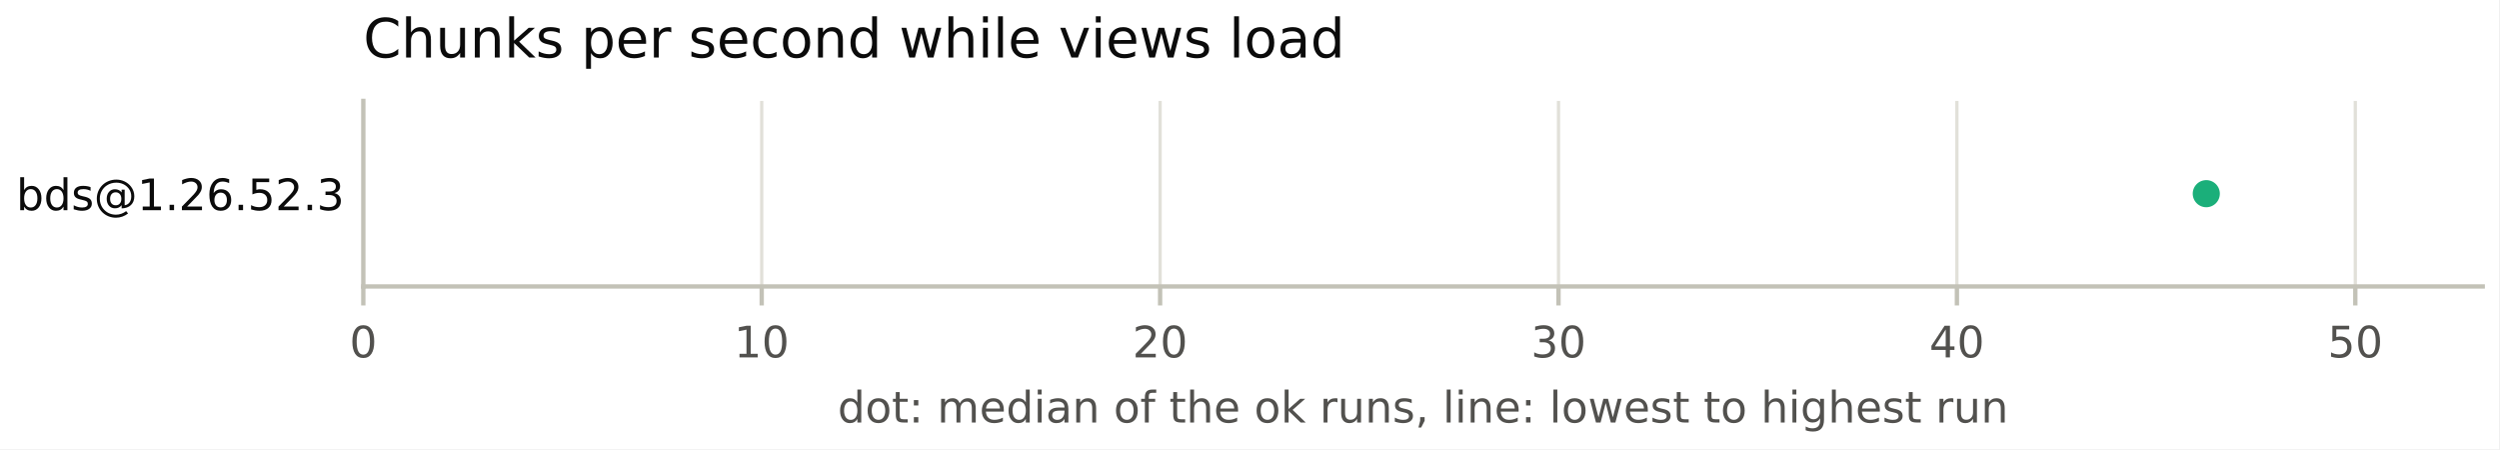
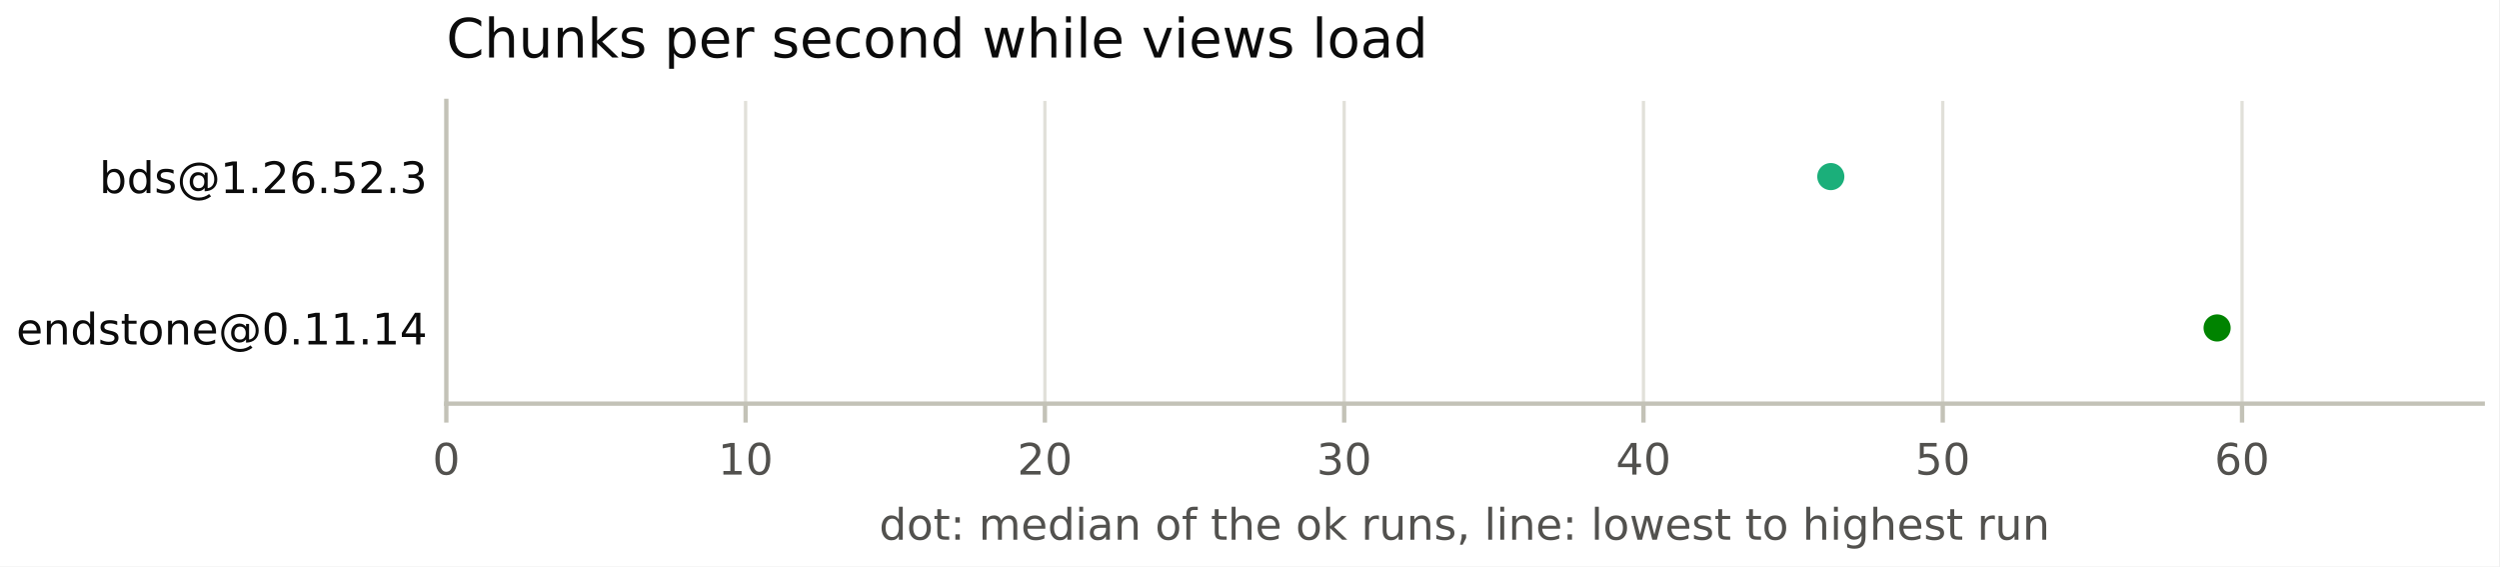
- <svg xmlns="http://www.w3.org/2000/svg" xmlns:xlink="http://www.w3.org/1999/xlink" width="460.8pt" height="82.8pt" viewBox="0 0 460.8 82.8" version="1.1">
+ <svg xmlns="http://www.w3.org/2000/svg" xmlns:xlink="http://www.w3.org/1999/xlink" width="460.8pt" height="104.4pt" viewBox="0 0 460.8 104.4" version="1.1">
  <defs>
    <style type="text/css">*{stroke-linejoin: round; stroke-linecap: butt}</style>
  </defs>
  <g id="figure_1">
    <g id="patch_1">
-       <path d="M 0 82.8  L 460.8 82.8  L 460.8 0  L 0 0  z " style="fill: #ffffff" />
+       <path d="M 0 104.4  L 460.8 104.4  L 460.8 0  L 0 0  z " style="fill: #ffffff" />
    </g>
    <g id="axes_1">
      <g id="patch_2">
-         <path d="M 66.993 52.799  L 457.8 52.799  L 457.8 18.599  L 66.993 18.599  z " style="fill: #ffffff" />
+         <path d="M 82.298 74.399  L 457.8 74.399  L 457.8 18.599  L 82.298 18.599  z " style="fill: #ffffff" />
      </g>
      <g id="matplotlib.axis_1">
        <g id="xtick_1">
          <g id="line2d_1">
-             <path d="M 66.993 52.799  L 66.993 18.599  " clip-path="url(#p27b26b806c)" style="fill: none; stroke: #e1e0d9; stroke-width: 0.6; stroke-linecap: square" />
+             <path d="M 82.298 74.399  L 82.298 18.599  " clip-path="url(#p196625a543)" style="fill: none; stroke: #e1e0d9; stroke-width: 0.6; stroke-linecap: square" />
          </g>
          <g id="line2d_2">
            <defs>
-               <path id="m1406cbbc37" d="M 0 0  L 0 3.5  " style="stroke: #c3c2b7; stroke-width: 0.8" />
+               <path id="m34ad3d5f35" d="M 0 0  L 0 3.5  " style="stroke: #c3c2b7; stroke-width: 0.8" />
            </defs>
            <g>
-               <use xlink:href="#m1406cbbc37" x="66.993" y="52.799" style="fill: #c3c2b7; stroke: #c3c2b7; stroke-width: 0.8" />
+               <use xlink:href="#m34ad3d5f35" x="82.298" y="74.399" style="fill: #c3c2b7; stroke: #c3c2b7; stroke-width: 0.8" />
            </g>
          </g>
          <g id="text_1">
-             <g style="fill: #52514e" transform="translate(64.44774 65.87726) scale(0.08 -0.08)">
+             <g style="fill: #52514e" transform="translate(79.75274 87.47726) scale(0.08 -0.08)">
              <defs>
                <path id="DejaVuSans-13" d="M 2034 4250  Q 1547 4250 1301 3770  Q 1056 3291 1056 2328  Q 1056 1369 1301 889  Q 1547 409 2034 409  Q 2525 409 2770 889  Q 3016 1369 3016 2328  Q 3016 3291 2770 3770  Q 2525 4250 2034 4250  z M 2034 4750  Q 2819 4750 3233 4129  Q 3647 3509 3647 2328  Q 3647 1150 3233 529  Q 2819 -91 2034 -91  Q 1250 -91 836 529  Q 422 1150 422 2328  Q 422 3509 836 4129  Q 1250 4750 2034 4750  z " transform="scale(0.015625)" />
              </defs>
              <use xlink:href="#DejaVuSans-13" />
            </g>
          </g>
        </g>
        <g id="xtick_2">
          <g id="line2d_3">
-             <path d="M 140.455 52.799  L 140.455 18.599  " clip-path="url(#p27b26b806c)" style="fill: none; stroke: #e1e0d9; stroke-width: 0.6; stroke-linecap: square" />
+             <path d="M 137.484 74.399  L 137.484 18.599  " clip-path="url(#p196625a543)" style="fill: none; stroke: #e1e0d9; stroke-width: 0.6; stroke-linecap: square" />
          </g>
          <g id="line2d_4">
            <g>
-               <use xlink:href="#m1406cbbc37" x="140.455" y="52.799" style="fill: #c3c2b7; stroke: #c3c2b7; stroke-width: 0.8" />
+               <use xlink:href="#m34ad3d5f35" x="137.484" y="74.399" style="fill: #c3c2b7; stroke: #c3c2b7; stroke-width: 0.8" />
            </g>
          </g>
          <g id="text_2">
-             <g style="fill: #52514e" transform="translate(135.3649 65.87726) scale(0.08 -0.08)">
+             <g style="fill: #52514e" transform="translate(132.3945 87.47726) scale(0.08 -0.08)">
              <defs>
                <path id="DejaVuSans-14" d="M 794 531  L 1825 531  L 1825 4091  L 703 3866  L 703 4441  L 1819 4666  L 2450 4666  L 2450 531  L 3481 531  L 3481 0  L 794 0  L 794 531  z " transform="scale(0.015625)" />
              </defs>
              <use xlink:href="#DejaVuSans-14" />
              <use xlink:href="#DejaVuSans-13" transform="translate(63.625 0)" />
            </g>
          </g>
        </g>
        <g id="xtick_3">
          <g id="line2d_5">
-             <path d="M 213.917 52.799  L 213.917 18.599  " clip-path="url(#p27b26b806c)" style="fill: none; stroke: #e1e0d9; stroke-width: 0.6; stroke-linecap: square" />
+             <path d="M 192.671 74.399  L 192.671 18.599  " clip-path="url(#p196625a543)" style="fill: none; stroke: #e1e0d9; stroke-width: 0.6; stroke-linecap: square" />
          </g>
          <g id="line2d_6">
            <g>
-               <use xlink:href="#m1406cbbc37" x="213.917" y="52.799" style="fill: #c3c2b7; stroke: #c3c2b7; stroke-width: 0.8" />
+               <use xlink:href="#m34ad3d5f35" x="192.671" y="74.399" style="fill: #c3c2b7; stroke: #c3c2b7; stroke-width: 0.8" />
            </g>
          </g>
          <g id="text_3">
-             <g style="fill: #52514e" transform="translate(208.827 65.87726) scale(0.08 -0.08)">
+             <g style="fill: #52514e" transform="translate(187.5813 87.47726) scale(0.08 -0.08)">
              <defs>
                <path id="DejaVuSans-15" d="M 1228 531  L 3431 531  L 3431 0  L 469 0  L 469 531  Q 828 903 1448 1529  Q 2069 2156 2228 2338  Q 2531 2678 2651 2914  Q 2772 3150 2772 3378  Q 2772 3750 2511 3984  Q 2250 4219 1831 4219  Q 1534 4219 1204 4116  Q 875 4013 500 3803  L 500 4441  Q 881 4594 1212 4672  Q 1544 4750 1819 4750  Q 2544 4750 2975 4387  Q 3406 4025 3406 3419  Q 3406 3131 3298 2873  Q 3191 2616 2906 2266  Q 2828 2175 2409 1742  Q 1991 1309 1228 531  z " transform="scale(0.015625)" />
              </defs>
              <use xlink:href="#DejaVuSans-15" />
              <use xlink:href="#DejaVuSans-13" transform="translate(63.625 0)" />
            </g>
          </g>
        </g>
        <g id="xtick_4">
          <g id="line2d_7">
-             <path d="M 287.379 52.799  L 287.379 18.599  " clip-path="url(#p27b26b806c)" style="fill: none; stroke: #e1e0d9; stroke-width: 0.6; stroke-linecap: square" />
+             <path d="M 247.858 74.399  L 247.858 18.599  " clip-path="url(#p196625a543)" style="fill: none; stroke: #e1e0d9; stroke-width: 0.6; stroke-linecap: square" />
          </g>
          <g id="line2d_8">
            <g>
-               <use xlink:href="#m1406cbbc37" x="287.379" y="52.799" style="fill: #c3c2b7; stroke: #c3c2b7; stroke-width: 0.8" />
+               <use xlink:href="#m34ad3d5f35" x="247.858" y="74.399" style="fill: #c3c2b7; stroke: #c3c2b7; stroke-width: 0.8" />
            </g>
          </g>
          <g id="text_4">
-             <g style="fill: #52514e" transform="translate(282.2892 65.87726) scale(0.08 -0.08)">
+             <g style="fill: #52514e" transform="translate(242.768 87.47726) scale(0.08 -0.08)">
              <defs>
                <path id="DejaVuSans-16" d="M 2597 2516  Q 3050 2419 3304 2112  Q 3559 1806 3559 1356  Q 3559 666 3084 287  Q 2609 -91 1734 -91  Q 1441 -91 1130 -33  Q 819 25 488 141  L 488 750  Q 750 597 1062 519  Q 1375 441 1716 441  Q 2309 441 2620 675  Q 2931 909 2931 1356  Q 2931 1769 2642 2001  Q 2353 2234 1838 2234  L 1294 2234  L 1294 2753  L 1863 2753  Q 2328 2753 2575 2939  Q 2822 3125 2822 3475  Q 2822 3834 2567 4026  Q 2313 4219 1838 4219  Q 1578 4219 1281 4162  Q 984 4106 628 3988  L 628 4550  Q 988 4650 1302 4700  Q 1616 4750 1894 4750  Q 2613 4750 3031 4423  Q 3450 4097 3450 3541  Q 3450 3153 3228 2886  Q 3006 2619 2597 2516  z " transform="scale(0.015625)" />
              </defs>
              <use xlink:href="#DejaVuSans-16" />
              <use xlink:href="#DejaVuSans-13" transform="translate(63.625 0)" />
            </g>
          </g>
        </g>
        <g id="xtick_5">
          <g id="line2d_9">
-             <path d="M 360.841 52.799  L 360.841 18.599  " clip-path="url(#p27b26b806c)" style="fill: none; stroke: #e1e0d9; stroke-width: 0.6; stroke-linecap: square" />
+             <path d="M 303.045 74.399  L 303.045 18.599  " clip-path="url(#p196625a543)" style="fill: none; stroke: #e1e0d9; stroke-width: 0.6; stroke-linecap: square" />
          </g>
          <g id="line2d_10">
            <g>
-               <use xlink:href="#m1406cbbc37" x="360.841" y="52.799" style="fill: #c3c2b7; stroke: #c3c2b7; stroke-width: 0.8" />
+               <use xlink:href="#m34ad3d5f35" x="303.045" y="74.399" style="fill: #c3c2b7; stroke: #c3c2b7; stroke-width: 0.8" />
            </g>
          </g>
          <g id="text_5">
-             <g style="fill: #52514e" transform="translate(355.7513 65.87726) scale(0.08 -0.08)">
+             <g style="fill: #52514e" transform="translate(297.9548 87.47726) scale(0.08 -0.08)">
              <defs>
                <path id="DejaVuSans-17" d="M 2419 4116  L 825 1625  L 2419 1625  L 2419 4116  z M 2253 4666  L 3047 4666  L 3047 1625  L 3713 1625  L 3713 1100  L 3047 1100  L 3047 0  L 2419 0  L 2419 1100  L 313 1100  L 313 1709  L 2253 4666  z " transform="scale(0.015625)" />
              </defs>
              <use xlink:href="#DejaVuSans-17" />
              <use xlink:href="#DejaVuSans-13" transform="translate(63.625 0)" />
            </g>
          </g>
        </g>
        <g id="xtick_6">
          <g id="line2d_11">
-             <path d="M 434.303 52.799  L 434.303 18.599  " clip-path="url(#p27b26b806c)" style="fill: none; stroke: #e1e0d9; stroke-width: 0.6; stroke-linecap: square" />
+             <path d="M 358.232 74.399  L 358.232 18.599  " clip-path="url(#p196625a543)" style="fill: none; stroke: #e1e0d9; stroke-width: 0.6; stroke-linecap: square" />
          </g>
          <g id="line2d_12">
            <g>
-               <use xlink:href="#m1406cbbc37" x="434.303" y="52.799" style="fill: #c3c2b7; stroke: #c3c2b7; stroke-width: 0.8" />
+               <use xlink:href="#m34ad3d5f35" x="358.232" y="74.399" style="fill: #c3c2b7; stroke: #c3c2b7; stroke-width: 0.8" />
            </g>
          </g>
          <g id="text_6">
-             <g style="fill: #52514e" transform="translate(429.2134 65.87726) scale(0.08 -0.08)">
+             <g style="fill: #52514e" transform="translate(353.1415 87.47726) scale(0.08 -0.08)">
              <defs>
                <path id="DejaVuSans-18" d="M 691 4666  L 3169 4666  L 3169 4134  L 1269 4134  L 1269 2991  Q 1406 3038 1543 3061  Q 1681 3084 1819 3084  Q 2600 3084 3056 2656  Q 3513 2228 3513 1497  Q 3513 744 3044 326  Q 2575 -91 1722 -91  Q 1428 -91 1123 -41  Q 819 9 494 109  L 494 744  Q 775 591 1075 516  Q 1375 441 1709 441  Q 2250 441 2565 725  Q 2881 1009 2881 1497  Q 2881 1984 2565 2268  Q 2250 2553 1709 2553  Q 1456 2553 1204 2497  Q 953 2441 691 2322  L 691 4666  z " transform="scale(0.015625)" />
              </defs>
              <use xlink:href="#DejaVuSans-18" />
              <use xlink:href="#DejaVuSans-13" transform="translate(63.625 0)" />
            </g>
          </g>
        </g>
-         <g id="text_7">
-           <g style="fill: #52514e" transform="translate(154.4606 77.87789) scale(0.08 -0.08)">
+         <g id="xtick_7">
+           <g id="line2d_13">
+             <path d="M 413.418 74.399  L 413.418 18.599  " clip-path="url(#p196625a543)" style="fill: none; stroke: #e1e0d9; stroke-width: 0.6; stroke-linecap: square" />
+           </g>
+           <g id="line2d_14">
+             <g>
+               <use xlink:href="#m34ad3d5f35" x="413.418" y="74.399" style="fill: #c3c2b7; stroke: #c3c2b7; stroke-width: 0.8" />
+             </g>
+           </g>
+           <g id="text_7">
+             <g style="fill: #52514e" transform="translate(408.3283 87.47726) scale(0.08 -0.08)">
+               <defs>
+                 <path id="DejaVuSans-19" d="M 2113 2584  Q 1688 2584 1439 2293  Q 1191 2003 1191 1497  Q 1191 994 1439 701  Q 1688 409 2113 409  Q 2538 409 2786 701  Q 3034 994 3034 1497  Q 3034 2003 2786 2293  Q 2538 2584 2113 2584  z M 3366 4563  L 3366 3988  Q 3128 4100 2886 4159  Q 2644 4219 2406 4219  Q 1781 4219 1451 3797  Q 1122 3375 1075 2522  Q 1259 2794 1537 2939  Q 1816 3084 2150 3084  Q 2853 3084 3261 2657  Q 3669 2231 3669 1497  Q 3669 778 3244 343  Q 2819 -91 2113 -91  Q 1303 -91 875 529  Q 447 1150 447 2328  Q 447 3434 972 4092  Q 1497 4750 2381 4750  Q 2619 4750 2861 4703  Q 3103 4656 3366 4563  z " transform="scale(0.015625)" />
+               </defs>
+               <use xlink:href="#DejaVuSans-19" />
+               <use xlink:href="#DejaVuSans-13" transform="translate(63.625 0)" />
+             </g>
+           </g>
+         </g>
+         <g id="text_8">
+           <g style="fill: #52514e" transform="translate(162.1131 99.47789) scale(0.08 -0.08)">
            <defs>
              <path id="DejaVuSans-47" d="M 2906 2969  L 2906 4863  L 3481 4863  L 3481 0  L 2906 0  L 2906 525  Q 2725 213 2448 61  Q 2172 -91 1784 -91  Q 1150 -91 751 415  Q 353 922 353 1747  Q 353 2572 751 3078  Q 1150 3584 1784 3584  Q 2172 3584 2448 3432  Q 2725 3281 2906 2969  z M 947 1747  Q 947 1113 1208 752  Q 1469 391 1925 391  Q 2381 391 2643 752  Q 2906 1113 2906 1747  Q 2906 2381 2643 2742  Q 2381 3103 1925 3103  Q 1469 3103 1208 2742  Q 947 2381 947 1747  z " transform="scale(0.015625)" />
              <path id="DejaVuSans-52" d="M 1959 3097  Q 1497 3097 1228 2736  Q 959 2375 959 1747  Q 959 1119 1226 758  Q 1494 397 1959 397  Q 2419 397 2687 759  Q 2956 1122 2956 1747  Q 2956 2369 2687 2733  Q 2419 3097 1959 3097  z M 1959 3584  Q 2709 3584 3137 3096  Q 3566 2609 3566 1747  Q 3566 888 3137 398  Q 2709 -91 1959 -91  Q 1206 -91 779 398  Q 353 888 353 1747  Q 353 2609 779 3096  Q 1206 3584 1959 3584  z " transform="scale(0.015625)" />
              <path id="DejaVuSans-57" d="M 1172 4494  L 1172 3500  L 2356 3500  L 2356 3053  L 1172 3053  L 1172 1153  Q 1172 725 1289 603  Q 1406 481 1766 481  L 2356 481  L 2356 0  L 1766 0  Q 1100 0 847 248  Q 594 497 594 1153  L 594 3053  L 172 3053  L 172 3500  L 594 3500  L 594 4494  L 1172 4494  z " transform="scale(0.015625)" />
              <path id="DejaVuSans-1d" d="M 750 794  L 1409 794  L 1409 0  L 750 0  L 750 794  z M 750 3309  L 1409 3309  L 1409 2516  L 750 2516  L 750 3309  z " transform="scale(0.015625)" />
              <path id="DejaVuSans-3" transform="scale(0.015625)" />
              <path id="DejaVuSans-50" d="M 3328 2828  Q 3544 3216 3844 3400  Q 4144 3584 4550 3584  Q 5097 3584 5394 3201  Q 5691 2819 5691 2113  L 5691 0  L 5113 0  L 5113 2094  Q 5113 2597 4934 2840  Q 4756 3084 4391 3084  Q 3944 3084 3684 2787  Q 3425 2491 3425 1978  L 3425 0  L 2847 0  L 2847 2094  Q 2847 2600 2669 2842  Q 2491 3084 2119 3084  Q 1678 3084 1418 2786  Q 1159 2488 1159 1978  L 1159 0  L 581 0  L 581 3500  L 1159 3500  L 1159 2956  Q 1356 3278 1631 3431  Q 1906 3584 2284 3584  Q 2666 3584 2933 3390  Q 3200 3197 3328 2828  z " transform="scale(0.015625)" />
              <path id="DejaVuSans-48" d="M 3597 1894  L 3597 1613  L 953 1613  Q 991 1019 1311 708  Q 1631 397 2203 397  Q 2534 397 2845 478  Q 3156 559 3463 722  L 3463 178  Q 3153 47 2828 -22  Q 2503 -91 2169 -91  Q 1331 -91 842 396  Q 353 884 353 1716  Q 353 2575 817 3079  Q 1281 3584 2069 3584  Q 2775 3584 3186 3129  Q 3597 2675 3597 1894  z M 3022 2063  Q 3016 2534 2758 2815  Q 2500 3097 2075 3097  Q 1594 3097 1305 2825  Q 1016 2553 972 2059  L 3022 2063  z " transform="scale(0.015625)" />
              <path id="DejaVuSans-4c" d="M 603 3500  L 1178 3500  L 1178 0  L 603 0  L 603 3500  z M 603 4863  L 1178 4863  L 1178 4134  L 603 4134  L 603 4863  z " transform="scale(0.015625)" />
              <path id="DejaVuSans-44" d="M 2194 1759  Q 1497 1759 1228 1600  Q 959 1441 959 1056  Q 959 750 1161 570  Q 1363 391 1709 391  Q 2188 391 2477 730  Q 2766 1069 2766 1631  L 2766 1759  L 2194 1759  z M 3341 1997  L 3341 0  L 2766 0  L 2766 531  Q 2569 213 2275 61  Q 1981 -91 1556 -91  Q 1019 -91 701 211  Q 384 513 384 1019  Q 384 1609 779 1909  Q 1175 2209 1959 2209  L 2766 2209  L 2766 2266  Q 2766 2663 2505 2880  Q 2244 3097 1772 3097  Q 1472 3097 1187 3025  Q 903 2953 641 2809  L 641 3341  Q 956 3463 1253 3523  Q 1550 3584 1831 3584  Q 2591 3584 2966 3190  Q 3341 2797 3341 1997  z " transform="scale(0.015625)" />
              <path id="DejaVuSans-51" d="M 3513 2113  L 3513 0  L 2938 0  L 2938 2094  Q 2938 2591 2744 2837  Q 2550 3084 2163 3084  Q 1697 3084 1428 2787  Q 1159 2491 1159 1978  L 1159 0  L 581 0  L 581 3500  L 1159 3500  L 1159 2956  Q 1366 3272 1645 3428  Q 1925 3584 2291 3584  Q 2894 3584 3203 3211  Q 3513 2838 3513 2113  z " transform="scale(0.015625)" />
              <path id="DejaVuSans-49" d="M 2375 4863  L 2375 4384  L 1825 4384  Q 1516 4384 1395 4259  Q 1275 4134 1275 3809  L 1275 3500  L 2222 3500  L 2222 3053  L 1275 3053  L 1275 0  L 697 0  L 697 3053  L 147 3053  L 147 3500  L 697 3500  L 697 3744  Q 697 4328 969 4595  Q 1241 4863 1831 4863  L 2375 4863  z " transform="scale(0.015625)" />
              <path id="DejaVuSans-4b" d="M 3513 2113  L 3513 0  L 2938 0  L 2938 2094  Q 2938 2591 2744 2837  Q 2550 3084 2163 3084  Q 1697 3084 1428 2787  Q 1159 2491 1159 1978  L 1159 0  L 581 0  L 581 4863  L 1159 4863  L 1159 2956  Q 1366 3272 1645 3428  Q 1925 3584 2291 3584  Q 2894 3584 3203 3211  Q 3513 2838 3513 2113  z " transform="scale(0.015625)" />
              <path id="DejaVuSans-4e" d="M 581 4863  L 1159 4863  L 1159 1991  L 2875 3500  L 3609 3500  L 1753 1863  L 3688 0  L 2938 0  L 1159 1709  L 1159 0  L 581 0  L 581 4863  z " transform="scale(0.015625)" />
              <path id="DejaVuSans-55" d="M 2631 2963  Q 2534 3019 2420 3045  Q 2306 3072 2169 3072  Q 1681 3072 1420 2755  Q 1159 2438 1159 1844  L 1159 0  L 581 0  L 581 3500  L 1159 3500  L 1159 2956  Q 1341 3275 1631 3429  Q 1922 3584 2338 3584  Q 2397 3584 2469 3576  Q 2541 3569 2628 3553  L 2631 2963  z " transform="scale(0.015625)" />
              <path id="DejaVuSans-58" d="M 544 1381  L 544 3500  L 1119 3500  L 1119 1403  Q 1119 906 1312 657  Q 1506 409 1894 409  Q 2359 409 2629 706  Q 2900 1003 2900 1516  L 2900 3500  L 3475 3500  L 3475 0  L 2900 0  L 2900 538  Q 2691 219 2414 64  Q 2138 -91 1772 -91  Q 1169 -91 856 284  Q 544 659 544 1381  z M 1991 3584  L 1991 3584  z " transform="scale(0.015625)" />
              <path id="DejaVuSans-56" d="M 2834 3397  L 2834 2853  Q 2591 2978 2328 3040  Q 2066 3103 1784 3103  Q 1356 3103 1142 2972  Q 928 2841 928 2578  Q 928 2378 1081 2264  Q 1234 2150 1697 2047  L 1894 2003  Q 2506 1872 2764 1633  Q 3022 1394 3022 966  Q 3022 478 2636 193  Q 2250 -91 1575 -91  Q 1294 -91 989 -36  Q 684 19 347 128  L 347 722  Q 666 556 975 473  Q 1284 391 1588 391  Q 1994 391 2212 530  Q 2431 669 2431 922  Q 2431 1156 2273 1281  Q 2116 1406 1581 1522  L 1381 1569  Q 847 1681 609 1914  Q 372 2147 372 2553  Q 372 3047 722 3315  Q 1072 3584 1716 3584  Q 2034 3584 2315 3537  Q 2597 3491 2834 3397  z " transform="scale(0.015625)" />
              <path id="DejaVuSans-f" d="M 750 794  L 1409 794  L 1409 256  L 897 -744  L 494 -744  L 750 256  L 750 794  z " transform="scale(0.015625)" />
              <path id="DejaVuSans-4f" d="M 603 4863  L 1178 4863  L 1178 0  L 603 0  L 603 4863  z " transform="scale(0.015625)" />
              <path id="DejaVuSans-5a" d="M 269 3500  L 844 3500  L 1563 769  L 2278 3500  L 2956 3500  L 3675 769  L 4391 3500  L 4966 3500  L 4050 0  L 3372 0  L 2619 2869  L 1863 0  L 1184 0  L 269 3500  z " transform="scale(0.015625)" />
              <path id="DejaVuSans-4a" d="M 2906 1791  Q 2906 2416 2648 2759  Q 2391 3103 1925 3103  Q 1463 3103 1205 2759  Q 947 2416 947 1791  Q 947 1169 1205 825  Q 1463 481 1925 481  Q 2391 481 2648 825  Q 2906 1169 2906 1791  z M 3481 434  Q 3481 -459 3084 -895  Q 2688 -1331 1869 -1331  Q 1566 -1331 1297 -1286  Q 1028 -1241 775 -1147  L 775 -588  Q 1028 -725 1275 -790  Q 1522 -856 1778 -856  Q 2344 -856 2625 -561  Q 2906 -266 2906 331  L 2906 616  Q 2728 306 2450 153  Q 2172 0 1784 0  Q 1141 0 747 490  Q 353 981 353 1791  Q 353 2603 747 3093  Q 1141 3584 1784 3584  Q 2172 3584 2450 3431  Q 2728 3278 2906 2969  L 2906 3500  L 3481 3500  L 3481 434  z " transform="scale(0.015625)" />
            </defs>
            <use xlink:href="#DejaVuSans-47" />
            <use xlink:href="#DejaVuSans-52" transform="translate(63.48438 0)" />
            <use xlink:href="#DejaVuSans-57" transform="translate(124.6719 0)" />
            <use xlink:href="#DejaVuSans-1d" transform="translate(163.875 0)" />
            <use xlink:href="#DejaVuSans-3" transform="translate(197.5625 0)" />
            <use xlink:href="#DejaVuSans-50" transform="translate(229.3438 0)" />
            <use xlink:href="#DejaVuSans-48" transform="translate(326.75 0)" />
            <use xlink:href="#DejaVuSans-47" transform="translate(388.2812 0)" />
            <use xlink:href="#DejaVuSans-4c" transform="translate(451.7656 0)" />
            <use xlink:href="#DejaVuSans-44" transform="translate(479.5469 0)" />
            <use xlink:href="#DejaVuSans-51" transform="translate(540.8281 0)" />
            <use xlink:href="#DejaVuSans-3" transform="translate(604.2031 0)" />
            <use xlink:href="#DejaVuSans-52" transform="translate(635.9844 0)" />
            <use xlink:href="#DejaVuSans-49" transform="translate(697.1719 0)" />
            <use xlink:href="#DejaVuSans-3" transform="translate(732.375 0)" />
            <use xlink:href="#DejaVuSans-57" transform="translate(764.1562 0)" />
            <use xlink:href="#DejaVuSans-4b" transform="translate(803.3594 0)" />
            <use xlink:href="#DejaVuSans-48" transform="translate(866.7344 0)" />
            <use xlink:href="#DejaVuSans-3" transform="translate(928.2656 0)" />
            <use xlink:href="#DejaVuSans-52" transform="translate(960.0469 0)" />
            <use xlink:href="#DejaVuSans-4e" transform="translate(1021.234 0)" />
            <use xlink:href="#DejaVuSans-3" transform="translate(1079.141 0)" />
            <use xlink:href="#DejaVuSans-55" transform="translate(1110.922 0)" />
            <use xlink:href="#DejaVuSans-58" transform="translate(1152.031 0)" />
            <use xlink:href="#DejaVuSans-51" transform="translate(1215.406 0)" />
            <use xlink:href="#DejaVuSans-56" transform="translate(1278.781 0)" />
            <use xlink:href="#DejaVuSans-f" transform="translate(1330.875 0)" />
            <use xlink:href="#DejaVuSans-3" transform="translate(1362.656 0)" />
            <use xlink:href="#DejaVuSans-4f" transform="translate(1394.438 0)" />
            <use xlink:href="#DejaVuSans-4c" transform="translate(1422.219 0)" />
            <use xlink:href="#DejaVuSans-51" transform="translate(1450 0)" />
            <use xlink:href="#DejaVuSans-48" transform="translate(1513.375 0)" />
            <use xlink:href="#DejaVuSans-1d" transform="translate(1574.906 0)" />
            <use xlink:href="#DejaVuSans-3" transform="translate(1608.594 0)" />
            <use xlink:href="#DejaVuSans-4f" transform="translate(1640.375 0)" />
            <use xlink:href="#DejaVuSans-52" transform="translate(1668.156 0)" />
            <use xlink:href="#DejaVuSans-5a" transform="translate(1729.344 0)" />
            <use xlink:href="#DejaVuSans-48" transform="translate(1811.125 0)" />
            <use xlink:href="#DejaVuSans-56" transform="translate(1872.656 0)" />
            <use xlink:href="#DejaVuSans-57" transform="translate(1924.75 0)" />
            <use xlink:href="#DejaVuSans-3" transform="translate(1963.953 0)" />
            <use xlink:href="#DejaVuSans-57" transform="translate(1995.734 0)" />
            <use xlink:href="#DejaVuSans-52" transform="translate(2034.938 0)" />
            <use xlink:href="#DejaVuSans-3" transform="translate(2096.125 0)" />
            <use xlink:href="#DejaVuSans-4b" transform="translate(2127.906 0)" />
            <use xlink:href="#DejaVuSans-4c" transform="translate(2191.281 0)" />
            <use xlink:href="#DejaVuSans-4a" transform="translate(2219.062 0)" />
            <use xlink:href="#DejaVuSans-4b" transform="translate(2282.547 0)" />
            <use xlink:href="#DejaVuSans-48" transform="translate(2345.922 0)" />
            <use xlink:href="#DejaVuSans-56" transform="translate(2407.453 0)" />
            <use xlink:href="#DejaVuSans-57" transform="translate(2459.547 0)" />
            <use xlink:href="#DejaVuSans-3" transform="translate(2498.75 0)" />
            <use xlink:href="#DejaVuSans-55" transform="translate(2530.531 0)" />
            <use xlink:href="#DejaVuSans-58" transform="translate(2571.641 0)" />
            <use xlink:href="#DejaVuSans-51" transform="translate(2635.016 0)" />
          </g>
        </g>
      </g>
      <g id="matplotlib.axis_2">
        <g id="ytick_1">
-           <g id="line2d_13" />
-           <g id="text_8">
-             <g style="fill: #0b0b0b" transform="translate(3.00024 38.73828) scale(0.08 -0.08)">
+           <g id="line2d_15" />
+           <g id="text_9">
+             <g style="fill: #0b0b0b" transform="translate(18.30524 35.58817) scale(0.08 -0.08)">
              <defs>
                <path id="DejaVuSans-45" d="M 3116 1747  Q 3116 2381 2855 2742  Q 2594 3103 2138 3103  Q 1681 3103 1420 2742  Q 1159 2381 1159 1747  Q 1159 1113 1420 752  Q 1681 391 2138 391  Q 2594 391 2855 752  Q 3116 1113 3116 1747  z M 1159 2969  Q 1341 3281 1617 3432  Q 1894 3584 2278 3584  Q 2916 3584 3314 3078  Q 3713 2572 3713 1747  Q 3713 922 3314 415  Q 2916 -91 2278 -91  Q 1894 -91 1617 61  Q 1341 213 1159 525  L 1159 0  L 581 0  L 581 4863  L 1159 4863  L 1159 2969  z " transform="scale(0.015625)" />
                <path id="DejaVuSans-23" d="M 2381 1678  Q 2381 1231 2603 976  Q 2825 722 3213 722  Q 3597 722 3817 978  Q 4038 1234 4038 1678  Q 4038 2116 3813 2373  Q 3588 2631 3206 2631  Q 2828 2631 2604 2375  Q 2381 2119 2381 1678  z M 4084 744  Q 3897 503 3655 389  Q 3413 275 3091 275  Q 2553 275 2217 664  Q 1881 1053 1881 1678  Q 1881 2303 2218 2693  Q 2556 3084 3091 3084  Q 3413 3084 3656 2967  Q 3900 2850 4084 2613  L 4084 3022  L 4531 3022  L 4531 722  Q 4988 791 5245 1139  Q 5503 1488 5503 2041  Q 5503 2375 5404 2669  Q 5306 2963 5106 3213  Q 4781 3622 4314 3839  Q 3847 4056 3297 4056  Q 2913 4056 2559 3954  Q 2206 3853 1906 3653  Q 1416 3334 1139 2817  Q 863 2300 863 1697  Q 863 1200 1042 765  Q 1222 331 1563 0  Q 1891 -325 2322 -495  Q 2753 -666 3244 -666  Q 3647 -666 4036 -530  Q 4425 -394 4750 -141  L 5031 -488  Q 4641 -791 4180 -952  Q 3719 -1113 3244 -1113  Q 2666 -1113 2153 -908  Q 1641 -703 1241 -313  Q 841 78 631 592  Q 422 1106 422 1697  Q 422 2266 634 2781  Q 847 3297 1241 3688  Q 1644 4084 2172 4295  Q 2700 4506 3291 4506  Q 3953 4506 4520 4234  Q 5088 3963 5472 3463  Q 5706 3156 5829 2797  Q 5953 2438 5953 2053  Q 5953 1231 5456 756  Q 4959 281 4084 263  L 4084 744  z " transform="scale(0.015625)" />
                <path id="DejaVuSans-11" d="M 684 794  L 1344 794  L 1344 0  L 684 0  L 684 794  z " transform="scale(0.015625)" />
-                 <path id="DejaVuSans-19" d="M 2113 2584  Q 1688 2584 1439 2293  Q 1191 2003 1191 1497  Q 1191 994 1439 701  Q 1688 409 2113 409  Q 2538 409 2786 701  Q 3034 994 3034 1497  Q 3034 2003 2786 2293  Q 2538 2584 2113 2584  z M 3366 4563  L 3366 3988  Q 3128 4100 2886 4159  Q 2644 4219 2406 4219  Q 1781 4219 1451 3797  Q 1122 3375 1075 2522  Q 1259 2794 1537 2939  Q 1816 3084 2150 3084  Q 2853 3084 3261 2657  Q 3669 2231 3669 1497  Q 3669 778 3244 343  Q 2819 -91 2113 -91  Q 1303 -91 875 529  Q 447 1150 447 2328  Q 447 3434 972 4092  Q 1497 4750 2381 4750  Q 2619 4750 2861 4703  Q 3103 4656 3366 4563  z " transform="scale(0.015625)" />
              </defs>
              <use xlink:href="#DejaVuSans-45" />
              <use xlink:href="#DejaVuSans-47" transform="translate(63.48438 0)" />
              <use xlink:href="#DejaVuSans-56" transform="translate(126.9688 0)" />
              <use xlink:href="#DejaVuSans-23" transform="translate(179.0625 0)" />
              <use xlink:href="#DejaVuSans-14" transform="translate(279.0625 0)" />
              <use xlink:href="#DejaVuSans-11" transform="translate(342.6875 0)" />
              <use xlink:href="#DejaVuSans-15" transform="translate(374.4688 0)" />
              <use xlink:href="#DejaVuSans-19" transform="translate(438.0938 0)" />
              <use xlink:href="#DejaVuSans-11" transform="translate(501.7188 0)" />
              <use xlink:href="#DejaVuSans-18" transform="translate(533.5 0)" />
              <use xlink:href="#DejaVuSans-15" transform="translate(597.125 0)" />
              <use xlink:href="#DejaVuSans-11" transform="translate(660.75 0)" />
              <use xlink:href="#DejaVuSans-16" transform="translate(692.5312 0)" />
            </g>
          </g>
        </g>
+         <g id="ytick_2">
+           <g id="line2d_16" />
+           <g id="text_10">
+             <g style="fill: #0b0b0b" transform="translate(3.00024 63.4884) scale(0.08 -0.08)">
+               <use xlink:href="#DejaVuSans-48" />
+               <use xlink:href="#DejaVuSans-51" transform="translate(61.53125 0)" />
+               <use xlink:href="#DejaVuSans-47" transform="translate(124.9062 0)" />
+               <use xlink:href="#DejaVuSans-56" transform="translate(188.3906 0)" />
+               <use xlink:href="#DejaVuSans-57" transform="translate(240.4844 0)" />
+               <use xlink:href="#DejaVuSans-52" transform="translate(279.6875 0)" />
+               <use xlink:href="#DejaVuSans-51" transform="translate(340.875 0)" />
+               <use xlink:href="#DejaVuSans-48" transform="translate(404.25 0)" />
+               <use xlink:href="#DejaVuSans-23" transform="translate(465.7812 0)" />
+               <use xlink:href="#DejaVuSans-13" transform="translate(565.7812 0)" />
+               <use xlink:href="#DejaVuSans-11" transform="translate(629.4062 0)" />
+               <use xlink:href="#DejaVuSans-14" transform="translate(661.1875 0)" />
+               <use xlink:href="#DejaVuSans-14" transform="translate(724.8125 0)" />
+               <use xlink:href="#DejaVuSans-11" transform="translate(788.4375 0)" />
+               <use xlink:href="#DejaVuSans-14" transform="translate(820.2188 0)" />
+               <use xlink:href="#DejaVuSans-17" transform="translate(883.8438 0)" />
+             </g>
+           </g>
+         </g>
      </g>
      <g id="LineCollection_1">
-         <path d="M 406.825 35.699  L 406.825 35.699  " clip-path="url(#p27b26b806c)" style="fill: none; stroke: #1baf7a; stroke-width: 1.5" />
-       </g>
-       <g id="line2d_14">
+         <path d="M 337.589 32.549  L 337.589 32.549  " clip-path="url(#p196625a543)" style="fill: none; stroke: #1baf7a; stroke-width: 1.5" />
+       </g>
+       <g id="line2d_17">
        <defs>
-           <path id="m70aa7d3bb4" d="M 0 3  C 0.796 3 1.559 2.684 2.121 2.121  C 2.684 1.559 3 0.796 3 0  C 3 -0.796 2.684 -1.559 2.121 -2.121  C 1.559 -2.684 0.796 -3 0 -3  C -0.796 -3 -1.559 -2.684 -2.121 -2.121  C -2.684 -1.559 -3 -0.796 -3 0  C -3 0.796 -2.684 1.559 -2.121 2.121  C -1.559 2.684 -0.796 3 0 3  z " style="stroke: #ffffff" />
+           <path id="mbac8dfdf98" d="M 0 3  C 0.796 3 1.559 2.684 2.121 2.121  C 2.684 1.559 3 0.796 3 0  C 3 -0.796 2.684 -1.559 2.121 -2.121  C 1.559 -2.684 0.796 -3 0 -3  C -0.796 -3 -1.559 -2.684 -2.121 -2.121  C -2.684 -1.559 -3 -0.796 -3 0  C -3 0.796 -2.684 1.559 -2.121 2.121  C -1.559 2.684 -0.796 3 0 3  z " style="stroke: #ffffff" />
        </defs>
-         <g clip-path="url(#p27b26b806c)">
-           <use xlink:href="#m70aa7d3bb4" x="406.825" y="35.699" style="fill: #1baf7a; stroke: #ffffff" />
+         <g clip-path="url(#p196625a543)">
+           <use xlink:href="#mbac8dfdf98" x="337.589" y="32.549" style="fill: #1baf7a; stroke: #ffffff" />
+         </g>
+       </g>
+       <g id="LineCollection_2">
+         <path d="M 408.821 60.449  L 408.821 60.449  " clip-path="url(#p196625a543)" style="fill: none; stroke: #008300; stroke-width: 1.5" />
+       </g>
+       <g id="line2d_18">
+         <defs>
+           <path id="mab861bbf99" d="M 0 3  C 0.796 3 1.559 2.684 2.121 2.121  C 2.684 1.559 3 0.796 3 0  C 3 -0.796 2.684 -1.559 2.121 -2.121  C 1.559 -2.684 0.796 -3 0 -3  C -0.796 -3 -1.559 -2.684 -2.121 -2.121  C -2.684 -1.559 -3 -0.796 -3 0  C -3 0.796 -2.684 1.559 -2.121 2.121  C -1.559 2.684 -0.796 3 0 3  z " style="stroke: #ffffff" />
+         </defs>
+         <g clip-path="url(#p196625a543)">
+           <use xlink:href="#mab861bbf99" x="408.821" y="60.449" style="fill: #008300; stroke: #ffffff" />
        </g>
      </g>
      <g id="patch_3">
-         <path d="M 66.993 52.799  L 66.993 18.599  " style="fill: none; stroke: #c3c2b7; stroke-width: 0.8; stroke-linejoin: miter; stroke-linecap: square" />
+         <path d="M 82.298 74.399  L 82.298 18.599  " style="fill: none; stroke: #c3c2b7; stroke-width: 0.8; stroke-linejoin: miter; stroke-linecap: square" />
      </g>
      <g id="patch_4">
-         <path d="M 66.993 52.799  L 457.8 52.799  " style="fill: none; stroke: #c3c2b7; stroke-width: 0.8; stroke-linejoin: miter; stroke-linecap: square" />
-       </g>
-       <g id="text_9">
-         <g style="fill: #0b0b0b" transform="translate(66.99274 10.59868) scale(0.1 -0.1)">
+         <path d="M 82.298 74.399  L 457.8 74.399  " style="fill: none; stroke: #c3c2b7; stroke-width: 0.8; stroke-linejoin: miter; stroke-linecap: square" />
+       </g>
+       <g id="text_11">
+         <g style="fill: #0b0b0b" transform="translate(82.29774 10.59868) scale(0.1 -0.1)">
          <defs>
            <path id="DejaVuSans-26" d="M 4122 4306  L 4122 3641  Q 3803 3938 3442 4084  Q 3081 4231 2675 4231  Q 1875 4231 1450 3742  Q 1025 3253 1025 2328  Q 1025 1406 1450 917  Q 1875 428 2675 428  Q 3081 428 3442 575  Q 3803 722 4122 1019  L 4122 359  Q 3791 134 3420 21  Q 3050 -91 2638 -91  Q 1578 -91 968 557  Q 359 1206 359 2328  Q 359 3453 968 4101  Q 1578 4750 2638 4750  Q 3056 4750 3426 4639  Q 3797 4528 4122 4306  z " transform="scale(0.015625)" />
            <path id="DejaVuSans-53" d="M 1159 525  L 1159 -1331  L 581 -1331  L 581 3500  L 1159 3500  L 1159 2969  Q 1341 3281 1617 3432  Q 1894 3584 2278 3584  Q 2916 3584 3314 3078  Q 3713 2572 3713 1747  Q 3713 922 3314 415  Q 2916 -91 2278 -91  Q 1894 -91 1617 61  Q 1341 213 1159 525  z M 3116 1747  Q 3116 2381 2855 2742  Q 2594 3103 2138 3103  Q 1681 3103 1420 2742  Q 1159 2381 1159 1747  Q 1159 1113 1420 752  Q 1681 391 2138 391  Q 2594 391 2855 752  Q 3116 1113 3116 1747  z " transform="scale(0.015625)" />
            <path id="DejaVuSans-46" d="M 3122 3366  L 3122 2828  Q 2878 2963 2633 3030  Q 2388 3097 2138 3097  Q 1578 3097 1268 2742  Q 959 2388 959 1747  Q 959 1106 1268 751  Q 1578 397 2138 397  Q 2388 397 2633 464  Q 2878 531 3122 666  L 3122 134  Q 2881 22 2623 -34  Q 2366 -91 2075 -91  Q 1284 -91 818 406  Q 353 903 353 1747  Q 353 2603 823 3093  Q 1294 3584 2113 3584  Q 2378 3584 2631 3529  Q 2884 3475 3122 3366  z " transform="scale(0.015625)" />
            <path id="DejaVuSans-59" d="M 191 3500  L 800 3500  L 1894 563  L 2988 3500  L 3597 3500  L 2284 0  L 1503 0  L 191 3500  z " transform="scale(0.015625)" />
          </defs>
          <use xlink:href="#DejaVuSans-26" />
          <use xlink:href="#DejaVuSans-4b" transform="translate(69.82812 0)" />
          <use xlink:href="#DejaVuSans-58" transform="translate(133.2031 0)" />
          <use xlink:href="#DejaVuSans-51" transform="translate(196.5781 0)" />
          <use xlink:href="#DejaVuSans-4e" transform="translate(259.9531 0)" />
          <use xlink:href="#DejaVuSans-56" transform="translate(317.8594 0)" />
          <use xlink:href="#DejaVuSans-3" transform="translate(369.9531 0)" />
          <use xlink:href="#DejaVuSans-53" transform="translate(401.7344 0)" />
          <use xlink:href="#DejaVuSans-48" transform="translate(465.2188 0)" />
          <use xlink:href="#DejaVuSans-55" transform="translate(526.75 0)" />
          <use xlink:href="#DejaVuSans-3" transform="translate(567.8594 0)" />
          <use xlink:href="#DejaVuSans-56" transform="translate(599.6406 0)" />
          <use xlink:href="#DejaVuSans-48" transform="translate(651.7344 0)" />
          <use xlink:href="#DejaVuSans-46" transform="translate(713.2656 0)" />
          <use xlink:href="#DejaVuSans-52" transform="translate(768.25 0)" />
          <use xlink:href="#DejaVuSans-51" transform="translate(829.4375 0)" />
          <use xlink:href="#DejaVuSans-47" transform="translate(892.8125 0)" />
          <use xlink:href="#DejaVuSans-3" transform="translate(956.2969 0)" />
          <use xlink:href="#DejaVuSans-5a" transform="translate(988.0781 0)" />
          <use xlink:href="#DejaVuSans-4b" transform="translate(1069.859 0)" />
          <use xlink:href="#DejaVuSans-4c" transform="translate(1133.234 0)" />
          <use xlink:href="#DejaVuSans-4f" transform="translate(1161.016 0)" />
          <use xlink:href="#DejaVuSans-48" transform="translate(1188.797 0)" />
          <use xlink:href="#DejaVuSans-3" transform="translate(1250.328 0)" />
          <use xlink:href="#DejaVuSans-59" transform="translate(1282.109 0)" />
          <use xlink:href="#DejaVuSans-4c" transform="translate(1341.297 0)" />
          <use xlink:href="#DejaVuSans-48" transform="translate(1369.078 0)" />
          <use xlink:href="#DejaVuSans-5a" transform="translate(1430.609 0)" />
          <use xlink:href="#DejaVuSans-56" transform="translate(1512.391 0)" />
          <use xlink:href="#DejaVuSans-3" transform="translate(1564.484 0)" />
          <use xlink:href="#DejaVuSans-4f" transform="translate(1596.266 0)" />
          <use xlink:href="#DejaVuSans-52" transform="translate(1624.047 0)" />
          <use xlink:href="#DejaVuSans-44" transform="translate(1685.234 0)" />
          <use xlink:href="#DejaVuSans-47" transform="translate(1746.516 0)" />
        </g>
      </g>
    </g>
  </g>
  <defs>
-     <clipPath id="p27b26b806c">
-       <rect x="66.993" y="18.599" width="390.807" height="34.2" />
+     <clipPath id="p196625a543">
+       <rect x="82.298" y="18.599" width="375.502" height="55.8" />
    </clipPath>
  </defs>
</svg>
